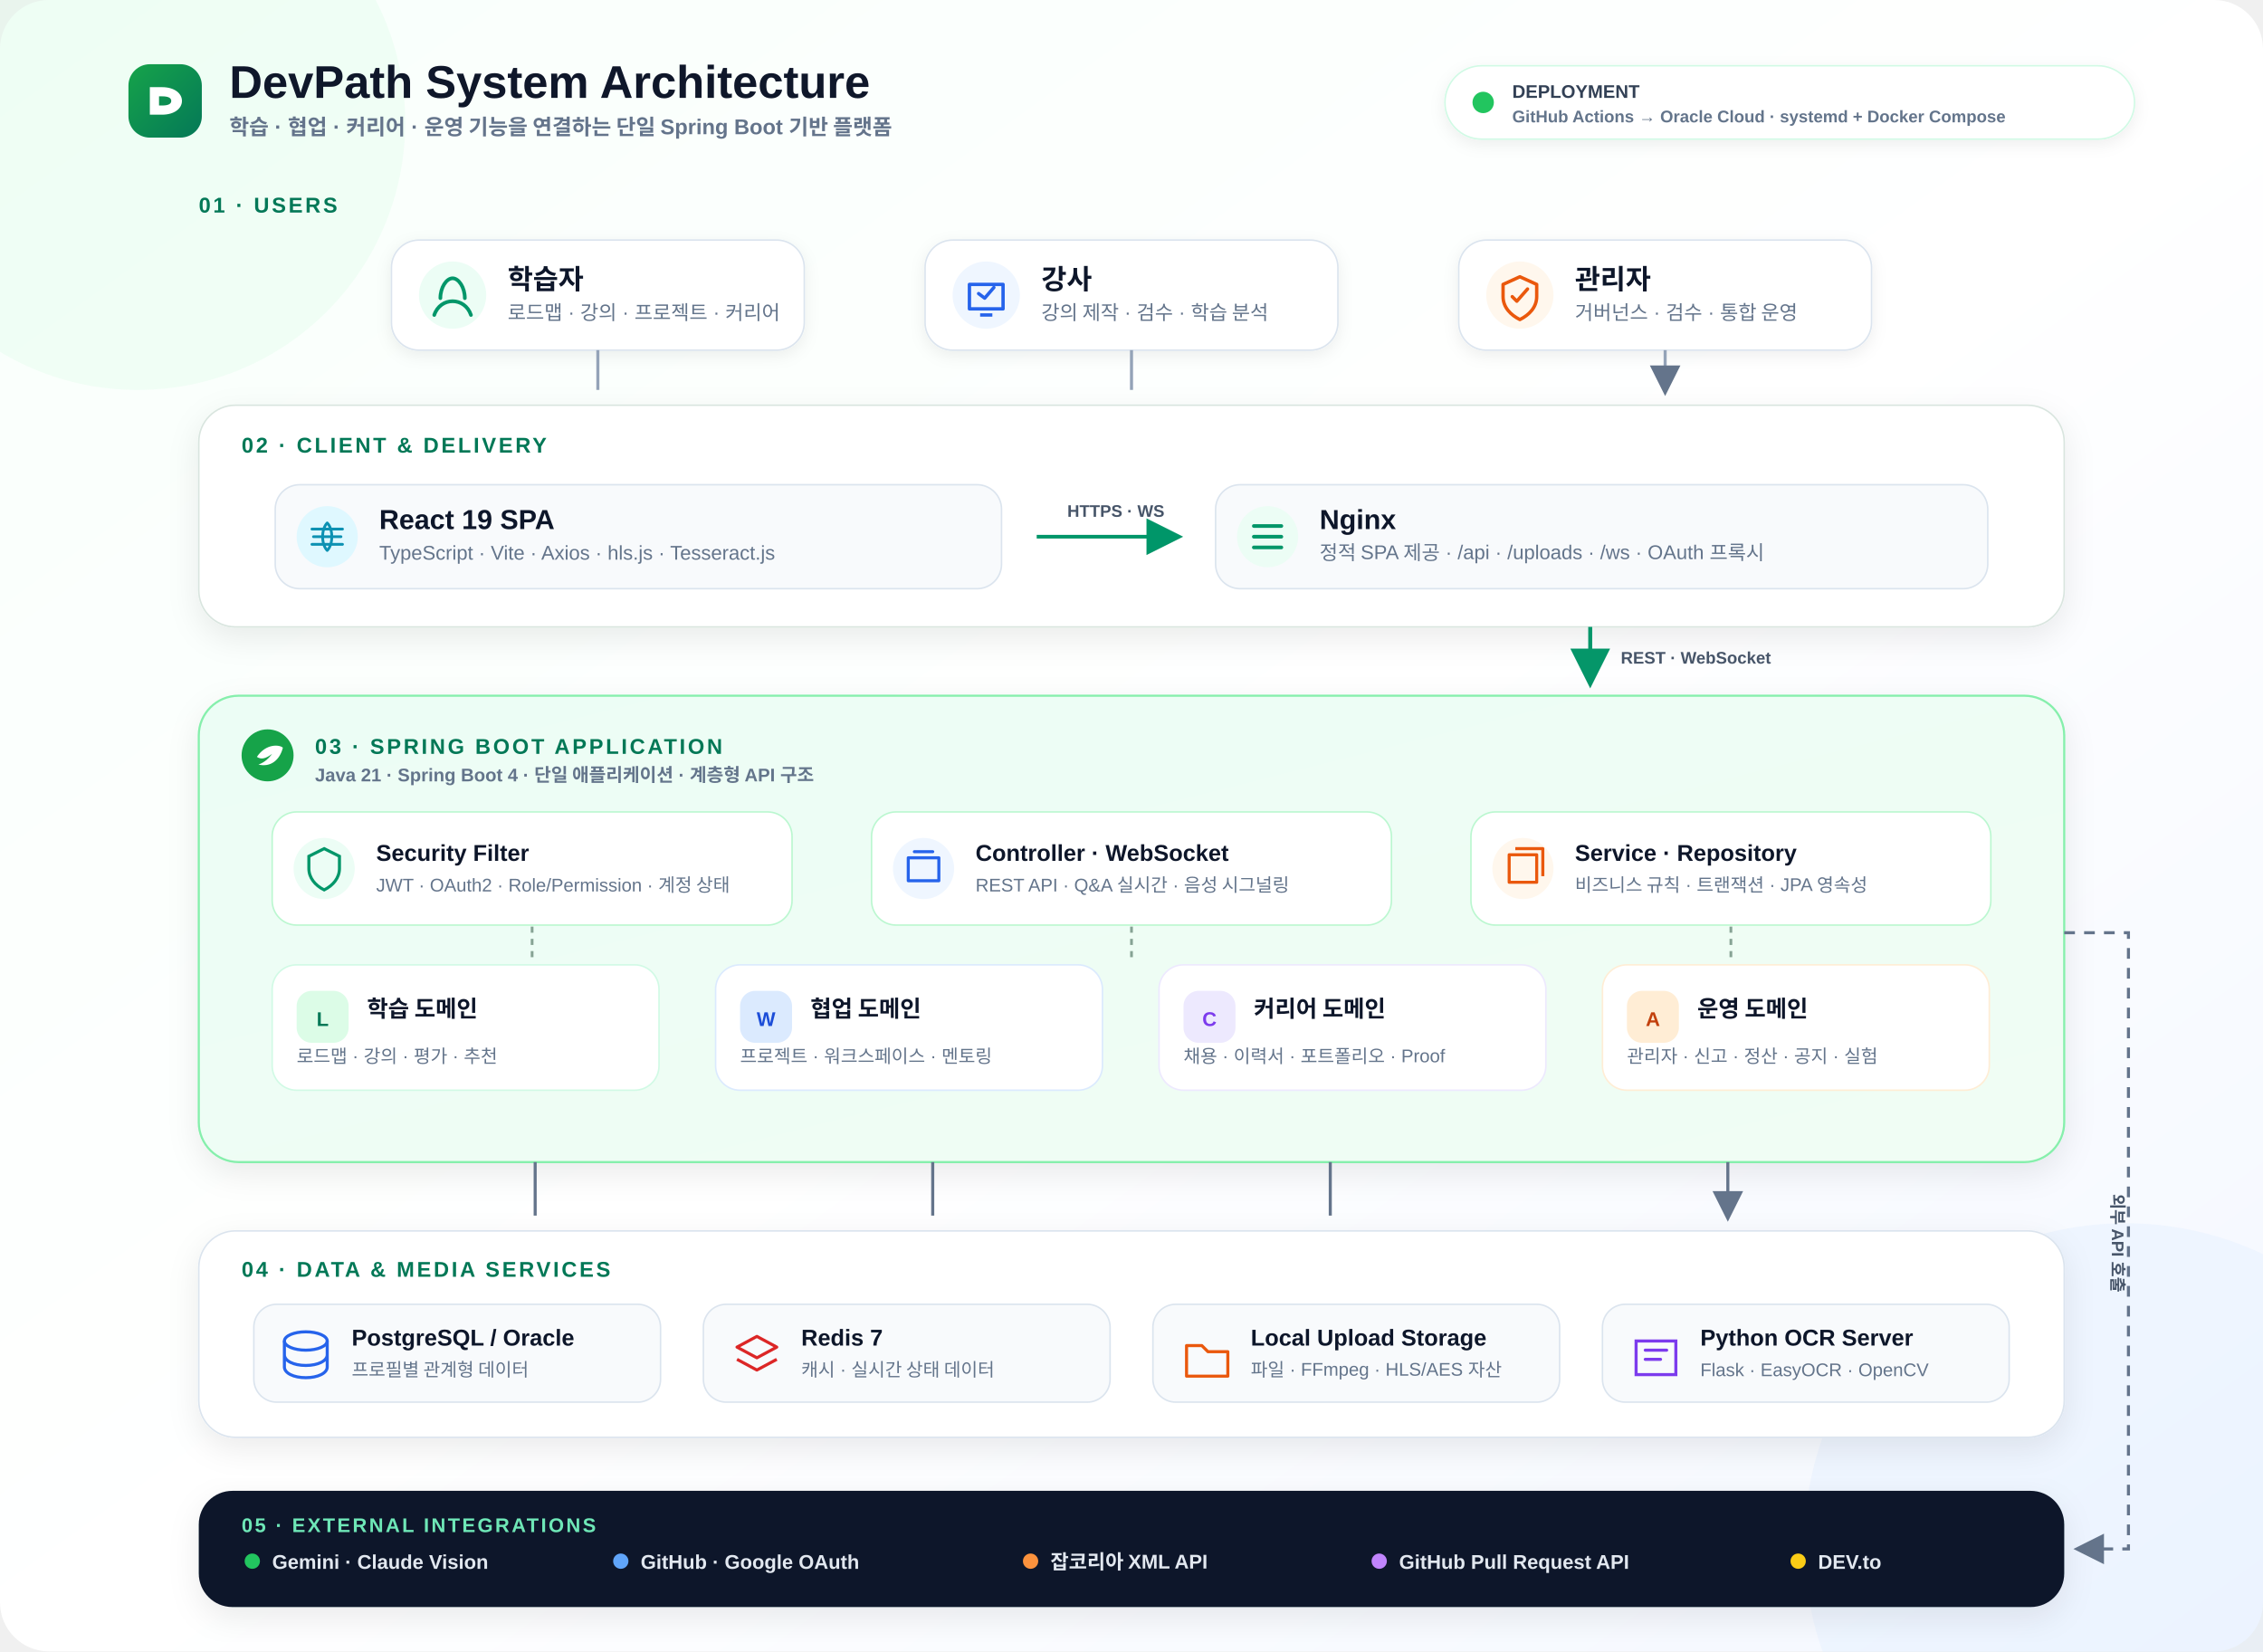
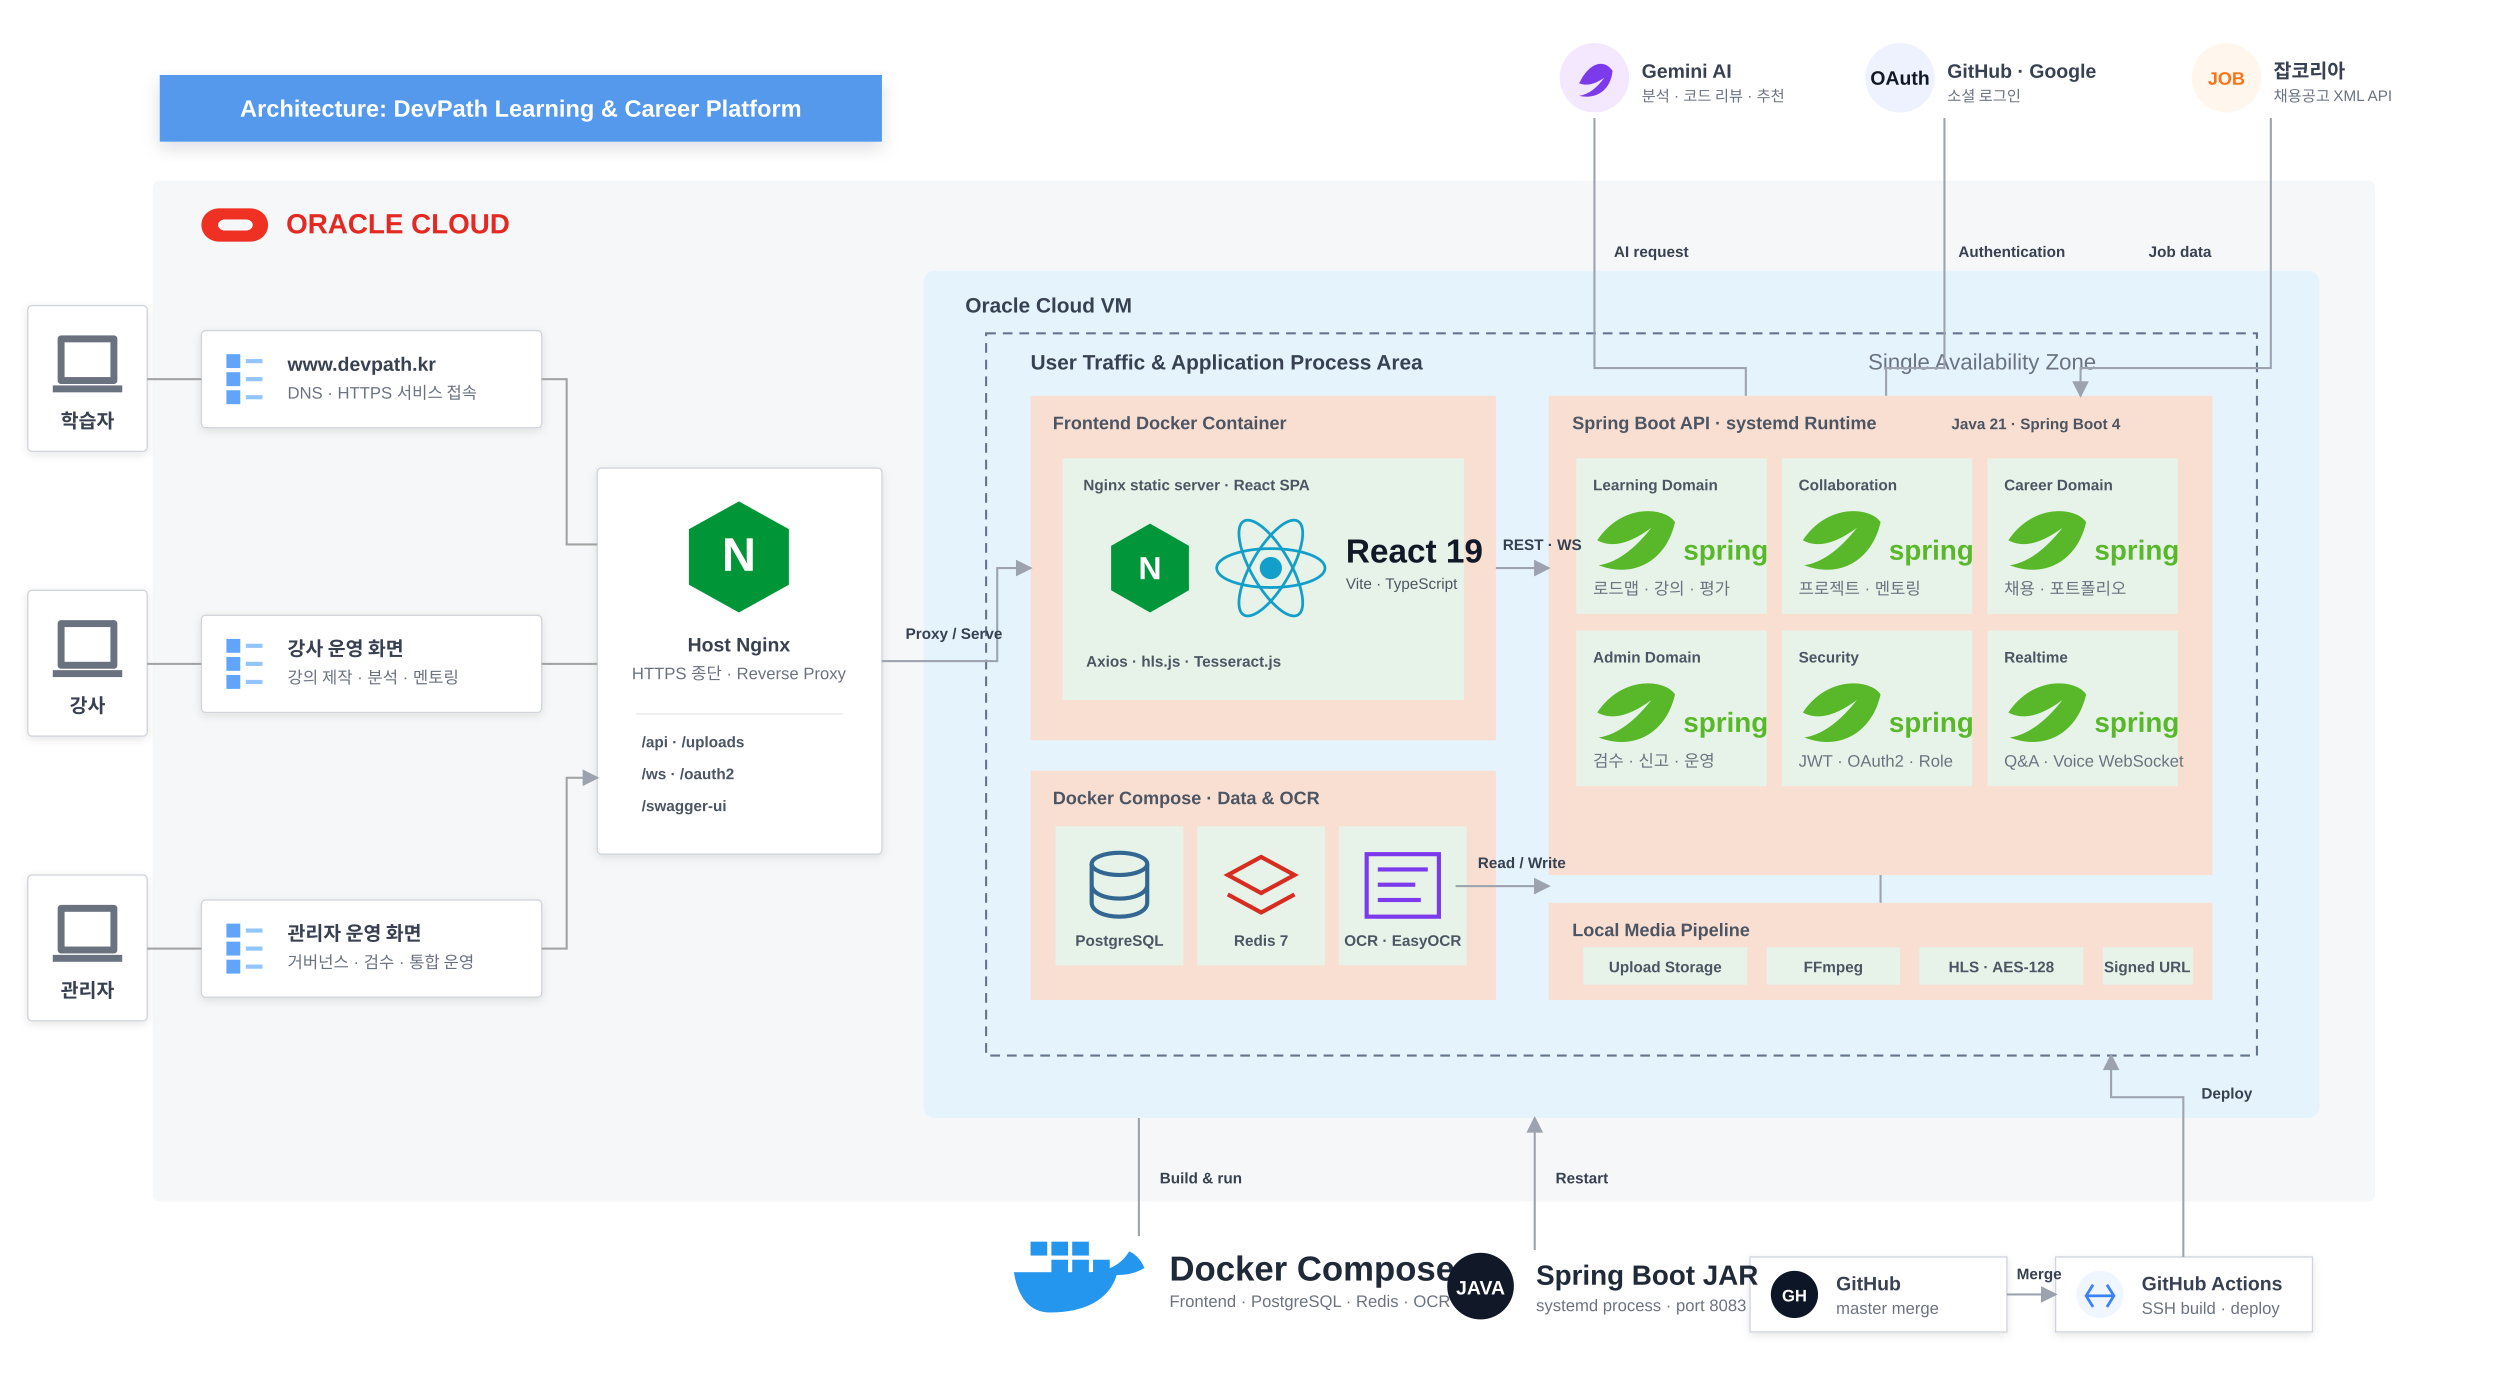
- <svg xmlns="http://www.w3.org/2000/svg" width="1480" height="1080" viewBox="0 0 1480 1080" role="img" aria-labelledby="title description">
+ <svg xmlns="http://www.w3.org/2000/svg" width="1800" height="1000" viewBox="0 0 1800 1000" role="img" aria-labelledby="title description">
  <defs>
-     <linearGradient id="canvas" x1="0" y1="0" x2="1" y2="1">
-       <stop offset="0" stop-color="#f8fffb" />
-       <stop offset="0.52" stop-color="#ffffff" />
-       <stop offset="1" stop-color="#f3f7ff" />
-     </linearGradient>
-     <linearGradient id="brand" x1="0" y1="0" x2="1" y2="1">
-       <stop offset="0" stop-color="#16a34a" />
-       <stop offset="1" stop-color="#047857" />
-     </linearGradient>
-     <linearGradient id="spring" x1="0" y1="0" x2="1" y2="1">
-       <stop offset="0" stop-color="#ecfdf5" />
-       <stop offset="1" stop-color="#f0fdf4" />
-     </linearGradient>
    <filter id="shadow" x="-20%" y="-20%" width="140%" height="150%">
-       <feDropShadow dx="0" dy="7" stdDeviation="10" flood-color="#0f172a" flood-opacity="0.08" />
+       <feDropShadow dx="0" dy="5" stdDeviation="6" flood-color="#111827" flood-opacity="0.13" />
    </filter>
-     <filter id="softShadow" x="-20%" y="-20%" width="140%" height="150%">
-       <feDropShadow dx="0" dy="3" stdDeviation="5" flood-color="#0f172a" flood-opacity="0.07" />
+     <filter id="smallShadow" x="-20%" y="-20%" width="140%" height="150%">
+       <feDropShadow dx="0" dy="2" stdDeviation="3" flood-color="#111827" flood-opacity="0.10" />
    </filter>
-     <marker id="arrow" markerWidth="10" markerHeight="10" refX="8" refY="5" orient="auto" markerUnits="strokeWidth">
-       <path d="M0 0 L10 5 L0 10 Z" fill="#64748b" />
+     <marker id="arrow" markerWidth="8" markerHeight="8" refX="7" refY="4" orient="auto">
+       <path d="M0 0 8 4 0 8Z" fill="#9ca3af" />
    </marker>
-     <marker id="greenArrow" markerWidth="10" markerHeight="10" refX="8" refY="5" orient="auto" markerUnits="strokeWidth">
-       <path d="M0 0 L10 5 L0 10 Z" fill="#059669" />
+     <marker id="darkArrow" markerWidth="8" markerHeight="8" refX="7" refY="4" orient="auto">
+       <path d="M0 0 8 4 0 8Z" fill="#6b7280" />
    </marker>
    <style>
      text { font-family: Pretendard, "Noto Sans KR", "Apple SD Gothic Neo", Arial, sans-serif; }
-       .section-label { fill: #047857; font-size: 14px; font-weight: 800; letter-spacing: 1.6px; }
-       .card-title { fill: #0f172a; font-size: 18px; font-weight: 800; }
-       .card-copy { fill: #64748b; font-size: 13px; font-weight: 500; }
-       .small-title { fill: #0f172a; font-size: 15px; font-weight: 800; }
-       .small-copy { fill: #64748b; font-size: 12px; font-weight: 500; }
-       .flow-label { fill: #475569; font-size: 11px; font-weight: 700; }
+       .boundary-title { fill: #374151; font-size: 15px; font-weight: 700; }
+       .namespace-title { fill: #4b5563; font-size: 13px; font-weight: 700; }
+       .node-title { fill: #374151; font-size: 14px; font-weight: 700; }
+       .node-copy { fill: #6b7280; font-size: 12px; font-weight: 500; }
+       .tiny { fill: #4b5563; font-size: 11px; font-weight: 600; }
+       .flow { fill: #374151; font-size: 11px; font-weight: 600; }
+       .spring-text { fill: #58b82a; font-size: 20px; font-weight: 800; }
    </style>
  </defs>
-   <rect width="1480" height="1080" rx="32" fill="url(#canvas)" />
-   <circle cx="90" cy="80" r="175" fill="#dcfce7" opacity="0.34" />
-   <circle cx="1390" cy="1010" r="210" fill="#dbeafe" opacity="0.30" />
-   <g transform="translate(84 42)">
-     <rect width="48" height="48" rx="14" fill="url(#brand)" />
-     <path d="M14 15h8c8 0 13 4 13 9s-5 9-13 9h-8V15Zm8 12c4 0 6-1 6-3s-2-3-6-3h-2v6h2Z" fill="#fff" />
-   </g>
-   <text x="150" y="64" fill="#0f172a" font-size="30" font-weight="900">DevPath System Architecture</text>
-   <text x="150" y="88" fill="#64748b" font-size="14" font-weight="600">학습 · 협업 · 커리어 · 운영 기능을 연결하는 단일 Spring Boot 기반 플랫폼</text>
-   <g transform="translate(945 43)" filter="url(#softShadow)">
-     <rect width="451" height="48" rx="24" fill="#ffffff" stroke="#d1fae5" />
-     <circle cx="25" cy="24" r="7" fill="#22c55e" />
-     <text x="44" y="21" fill="#334155" font-size="12" font-weight="800">DEPLOYMENT</text>
-     <text x="44" y="37" fill="#64748b" font-size="11" font-weight="600">GitHub Actions → Oracle Cloud · systemd + Docker Compose</text>
-   </g>
-   <text x="130" y="139" class="section-label">01 · USERS</text>
-   <g filter="url(#softShadow)">
-     <g transform="translate(256 157)">
-       <rect width="270" height="72" rx="18" fill="#fff" stroke="#dbe4ee" />
-       <circle cx="40" cy="36" r="22" fill="#ecfdf5" />
-       <path d="M32 38c0-7 4-13 8-13s8 6 8 13M28 49c2-6 7-9 12-9s10 3 12 9" fill="none" stroke="#059669" stroke-width="2.4" stroke-linecap="round" />
-       <text x="76" y="32" class="card-title">학습자</text>
-       <text x="76" y="52" class="card-copy">로드맵 · 강의 · 프로젝트 · 커리어</text>
-     </g>
-     <g transform="translate(605 157)">
-       <rect width="270" height="72" rx="18" fill="#fff" stroke="#dbe4ee" />
-       <circle cx="40" cy="36" r="22" fill="#eff6ff" />
-       <path d="M29 29h22v16H29zM36 49h8" fill="none" stroke="#2563eb" stroke-width="2.2" stroke-linejoin="round" />
-       <path d="m35 35 4 3 6-7" fill="none" stroke="#2563eb" stroke-width="2.2" stroke-linecap="round" stroke-linejoin="round" />
-       <text x="76" y="32" class="card-title">강사</text>
-       <text x="76" y="52" class="card-copy">강의 제작 · 검수 · 학습 분석</text>
-     </g>
-     <g transform="translate(954 157)">
-       <rect width="270" height="72" rx="18" fill="#fff" stroke="#dbe4ee" />
-       <circle cx="40" cy="36" r="22" fill="#fff7ed" />
-       <path d="M40 24 51 29v8c0 7-5 12-11 15-6-3-11-8-11-15v-8l11-5Z" fill="none" stroke="#ea580c" stroke-width="2.2" stroke-linejoin="round" />
-       <path d="m35 37 3 3 7-8" fill="none" stroke="#ea580c" stroke-width="2.2" stroke-linecap="round" stroke-linejoin="round" />
-       <text x="76" y="32" class="card-title">관리자</text>
-       <text x="76" y="52" class="card-copy">거버넌스 · 검수 · 통합 운영</text>
-     </g>
-   </g>
-   <path d="M391 229v26M740 229v26M1089 229v26" fill="none" stroke="#94a3b8" stroke-width="2" marker-end="url(#arrow)" />
-   <g transform="translate(130 265)" filter="url(#shadow)">
-     <rect width="1220" height="145" rx="24" fill="#fff" stroke="#d9e5df" />
-     <text x="28" y="31" class="section-label">02 · CLIENT &amp; DELIVERY</text>
-     <g transform="translate(50 52)">
-       <rect width="475" height="68" rx="16" fill="#f8fafc" stroke="#dbe4ee" />
-       <circle cx="34" cy="34" r="20" fill="#dff8ff" />
-       <path d="M25 34h18M34 25c4 4 4 14 0 18M34 25c-4 4-4 14 0 18M24 29h20M24 39h20" fill="none" stroke="#0891b2" stroke-width="1.8" stroke-linecap="round" />
-       <text x="68" y="29" class="card-title">React 19 SPA</text>
-       <text x="68" y="49" class="card-copy">TypeScript · Vite · Axios · hls.js · Tesseract.js</text>
-     </g>
-     <path d="M548 86h91" fill="none" stroke="#059669" stroke-width="2.4" marker-end="url(#greenArrow)" />
-     <text x="568" y="73" class="flow-label">HTTPS · WS</text>
-     <g transform="translate(665 52)">
-       <rect width="505" height="68" rx="16" fill="#f8fafc" stroke="#dbe4ee" />
-       <circle cx="34" cy="34" r="20" fill="#ecfdf5" />
-       <path d="M25 27h18M25 34h18M25 41h18" fill="none" stroke="#059669" stroke-width="2.4" stroke-linecap="round" />
-       <text x="68" y="29" class="card-title">Nginx</text>
-       <text x="68" y="49" class="card-copy">정적 SPA 제공 · /api · /uploads · /ws · OAuth 프록시</text>
-     </g>
-   </g>
-   <path d="M1040 410v35" fill="none" stroke="#059669" stroke-width="2.6" marker-end="url(#greenArrow)" />
-   <text x="1060" y="434" class="flow-label">REST · WebSocket</text>
-   <g transform="translate(130 455)" filter="url(#shadow)">
-     <rect width="1220" height="305" rx="26" fill="url(#spring)" stroke="#86efac" stroke-width="1.4" />
-     <g transform="translate(28 22)">
-       <circle cx="17" cy="17" r="17" fill="#16a34a" />
-       <path d="M10 18c6-9 15-8 17-6-2 8-8 13-16 11 3-1 6-3 9-7-4 3-7 4-10 2Z" fill="#fff" />
-       <text x="48" y="16" class="section-label">03 · SPRING BOOT APPLICATION</text>
-       <text x="48" y="34" fill="#64748b" font-size="12" font-weight="600">Java 21 · Spring Boot 4 · 단일 애플리케이션 · 계층형 API 구조</text>
-     </g>
-     <g transform="translate(48 76)">
-       <rect width="340" height="74" rx="16" fill="#fff" stroke="#bbf7d0" />
-       <circle cx="34" cy="37" r="20" fill="#ecfdf5" />
-       <path d="M34 24 44 29v8c0 6-4 11-10 14-6-3-10-8-10-14v-8l10-5Z" fill="none" stroke="#059669" stroke-width="2" />
-       <text x="68" y="32" class="small-title">Security Filter</text>
-       <text x="68" y="52" class="small-copy">JWT · OAuth2 · Role/Permission · 계정 상태</text>
-     </g>
-     <g transform="translate(440 76)">
-       <rect width="340" height="74" rx="16" fill="#fff" stroke="#bbf7d0" />
-       <circle cx="34" cy="37" r="20" fill="#eff6ff" />
-       <path d="M24 30h20v15H24zM28 26h12" fill="none" stroke="#2563eb" stroke-width="2" stroke-linecap="round" stroke-linejoin="round" />
-       <text x="68" y="32" class="small-title">Controller · WebSocket</text>
-       <text x="68" y="52" class="small-copy">REST API · Q&amp;A 실시간 · 음성 시그널링</text>
-     </g>
-     <g transform="translate(832 76)">
-       <rect width="340" height="74" rx="16" fill="#fff" stroke="#bbf7d0" />
-       <circle cx="34" cy="37" r="20" fill="#fff7ed" />
-       <path d="M25 28h18v18H25zM29 24h18v18" fill="none" stroke="#ea580c" stroke-width="2" stroke-linejoin="round" />
-       <text x="68" y="32" class="small-title">Service · Repository</text>
-       <text x="68" y="52" class="small-copy">비즈니스 규칙 · 트랜잭션 · JPA 영속성</text>
-     </g>
-     <path d="M218 151v20M610 151v20M1002 151v20" stroke="#86a394" stroke-width="1.8" stroke-dasharray="4 4" />
-     <g transform="translate(48 176)">
-       <rect width="253" height="82" rx="16" fill="#fff" stroke="#d1fae5" />
-       <rect x="16" y="17" width="34" height="34" rx="10" fill="#dcfce7" />
-       <text x="33" y="40" text-anchor="middle" fill="#047857" font-size="13" font-weight="900">L</text>
-       <text x="62" y="34" class="small-title">학습 도메인</text>
-       <text x="16" y="64" class="small-copy">로드맵 · 강의 · 평가 · 추천</text>
-     </g>
-     <g transform="translate(338 176)">
-       <rect width="253" height="82" rx="16" fill="#fff" stroke="#dbeafe" />
-       <rect x="16" y="17" width="34" height="34" rx="10" fill="#dbeafe" />
-       <text x="33" y="40" text-anchor="middle" fill="#1d4ed8" font-size="13" font-weight="900">W</text>
-       <text x="62" y="34" class="small-title">협업 도메인</text>
-       <text x="16" y="64" class="small-copy">프로젝트 · 워크스페이스 · 멘토링</text>
-     </g>
-     <g transform="translate(628 176)">
-       <rect width="253" height="82" rx="16" fill="#fff" stroke="#ede9fe" />
-       <rect x="16" y="17" width="34" height="34" rx="10" fill="#ede9fe" />
-       <text x="33" y="40" text-anchor="middle" fill="#7c3aed" font-size="13" font-weight="900">C</text>
-       <text x="62" y="34" class="small-title">커리어 도메인</text>
-       <text x="16" y="64" class="small-copy">채용 · 이력서 · 포트폴리오 · Proof</text>
-     </g>
-     <g transform="translate(918 176)">
-       <rect width="253" height="82" rx="16" fill="#fff" stroke="#ffedd5" />
-       <rect x="16" y="17" width="34" height="34" rx="10" fill="#ffedd5" />
-       <text x="33" y="40" text-anchor="middle" fill="#c2410c" font-size="13" font-weight="900">A</text>
-       <text x="62" y="34" class="small-title">운영 도메인</text>
-       <text x="16" y="64" class="small-copy">관리자 · 신고 · 정산 · 공지 · 실험</text>
-     </g>
-   </g>
-   <path d="M350 760v35M610 760v35M870 760v35M1130 760v35" fill="none" stroke="#64748b" stroke-width="2" marker-end="url(#arrow)" />
-   <g transform="translate(130 805)" filter="url(#shadow)">
-     <rect width="1220" height="135" rx="24" fill="#fff" stroke="#dbe4ee" />
-     <text x="28" y="30" class="section-label">04 · DATA &amp; MEDIA SERVICES</text>
-     <g transform="translate(36 48)">
-       <rect width="266" height="64" rx="15" fill="#f8fafc" stroke="#dbe4ee" />
-       <ellipse cx="34" cy="24" rx="14" ry="6" fill="none" stroke="#2563eb" stroke-width="2" />
-       <path d="M20 24v17c0 4 6 7 14 7s14-3 14-7V24M20 33c0 4 6 7 14 7s14-3 14-7" fill="none" stroke="#2563eb" stroke-width="2" />
-       <text x="64" y="27" class="small-title">PostgreSQL / Oracle</text>
-       <text x="64" y="47" class="small-copy">프로필별 관계형 데이터</text>
-     </g>
-     <g transform="translate(330 48)">
-       <rect width="266" height="64" rx="15" fill="#f8fafc" stroke="#dbe4ee" />
-       <path d="m22 28 13-7 13 7-13 7-13-7Zm0 8 13 7 13-7" fill="none" stroke="#dc2626" stroke-width="2" stroke-linejoin="round" />
-       <text x="64" y="27" class="small-title">Redis 7</text>
-       <text x="64" y="47" class="small-copy">캐시 · 실시간 상태 데이터</text>
-     </g>
-     <g transform="translate(624 48)">
-       <rect width="266" height="64" rx="15" fill="#f8fafc" stroke="#dbe4ee" />
-       <path d="M22 27h10l4 4h13v16H22z" fill="none" stroke="#ea580c" stroke-width="2" stroke-linejoin="round" />
-       <text x="64" y="27" class="small-title">Local Upload Storage</text>
-       <text x="64" y="47" class="small-copy">파일 · FFmpeg · HLS/AES 자산</text>
-     </g>
-     <g transform="translate(918 48)">
-       <rect width="266" height="64" rx="15" fill="#f8fafc" stroke="#dbe4ee" />
-       <path d="M22 24h26v22H22zM28 30h14M28 36h10" fill="none" stroke="#7c3aed" stroke-width="2" stroke-linecap="round" />
-       <text x="64" y="27" class="small-title">Python OCR Server</text>
-       <text x="64" y="47" class="small-copy">Flask · EasyOCR · OpenCV</text>
-     </g>
-   </g>
-   <path d="M1350 610h42v403h-32" fill="none" stroke="#64748b" stroke-width="2" stroke-dasharray="7 6" marker-end="url(#arrow)" />
-   <text x="1381" y="813" class="flow-label" text-anchor="middle" transform="rotate(90 1381 813)">외부 API 호출</text>
-   <g transform="translate(130 975)" filter="url(#shadow)">
-     <rect width="1220" height="76" rx="22" fill="#0f172a" />
-     <text x="28" y="27" fill="#6ee7b7" font-size="13" font-weight="800" letter-spacing="1.4">05 · EXTERNAL INTEGRATIONS</text>
-     <g transform="translate(28 40)">
-       <circle cx="7" cy="6" r="5" fill="#22c55e" />
-       <text x="20" y="11" fill="#e2e8f0" font-size="13" font-weight="700">Gemini · Claude Vision</text>
-       <circle cx="248" cy="6" r="5" fill="#60a5fa" />
-       <text x="261" y="11" fill="#e2e8f0" font-size="13" font-weight="700">GitHub · Google OAuth</text>
-       <circle cx="516" cy="6" r="5" fill="#fb923c" />
-       <text x="529" y="11" fill="#e2e8f0" font-size="13" font-weight="700">잡코리아 XML API</text>
-       <circle cx="744" cy="6" r="5" fill="#c084fc" />
-       <text x="757" y="11" fill="#e2e8f0" font-size="13" font-weight="700">GitHub Pull Request API</text>
-       <circle cx="1018" cy="6" r="5" fill="#facc15" />
-       <text x="1031" y="11" fill="#e2e8f0" font-size="13" font-weight="700">DEV.to</text>
-     </g>
-   </g>
+   <rect width="1800" height="1000" fill="#ffffff" />
+   <g filter="url(#shadow)">
+     <rect x="115" y="54" width="520" height="48" fill="#5599ed" />
+     <text x="375" y="84" text-anchor="middle" fill="#ffffff" font-size="17" font-weight="600">Architecture: DevPath Learning &amp; Career Platform</text>
+   </g>
+   <g transform="translate(1120 25)">
+     <circle cx="28" cy="31" r="25" fill="#f3e8ff" />
+     <path d="M17 35c7-15 18-18 24-9-1 13-11 21-24 18 7-1 13-6 18-13-7 5-13 6-18 4Z" fill="#7c3aed" />
+     <text x="62" y="31" fill="#374151" font-size="14" font-weight="800">Gemini AI</text>
+     <text x="62" y="48" fill="#6b7280" font-size="11">분석 · 코드 리뷰 · 추천</text>
+   </g>
+   <g transform="translate(1340 25)">
+     <circle cx="28" cy="31" r="25" fill="#eef2ff" />
+     <text x="28" y="36" text-anchor="middle" fill="#111827" font-size="14" font-weight="900">OAuth</text>
+     <text x="62" y="31" fill="#374151" font-size="14" font-weight="800">GitHub · Google</text>
+     <text x="62" y="48" fill="#6b7280" font-size="11">소셜 로그인</text>
+   </g>
+   <g transform="translate(1575 25)">
+     <circle cx="28" cy="31" r="25" fill="#fff7ed" />
+     <text x="28" y="36" text-anchor="middle" fill="#f97316" font-size="13" font-weight="900">JOB</text>
+     <text x="62" y="31" fill="#374151" font-size="14" font-weight="800">잡코리아</text>
+     <text x="62" y="48" fill="#6b7280" font-size="11">채용공고 XML API</text>
+   </g>
+   <rect x="110" y="130" width="1600" height="735" rx="5" fill="#f6f7f8" />
+   <g transform="translate(145 150)">
+     <path d="M0 12c0-7 6-12 13-12h22c7 0 13 5 13 12s-6 12-13 12H13C6 24 0 19 0 12Zm12 0c0 2 2 4 5 4h15c3 0 5-2 5-4s-2-4-5-4H17c-3 0-5 2-5 4Z" fill="#ef3124" />
+     <text x="61" y="18" fill="#e32922" font-size="20" font-weight="800">ORACLE CLOUD</text>
+   </g>
+   <g filter="url(#smallShadow)">
+     <g transform="translate(20 220)">
+       <rect width="86" height="105" rx="3" fill="#ffffff" stroke="#d1d5db" />
+       <path d="M24 24h38v30H24zM18 60h50" fill="none" stroke="#6b7280" stroke-width="5" stroke-linejoin="round" />
+       <text x="43" y="88" text-anchor="middle" class="node-title">학습자</text>
+     </g>
+     <g transform="translate(20 425)">
+       <rect width="86" height="105" rx="3" fill="#ffffff" stroke="#d1d5db" />
+       <path d="M24 24h38v30H24zM18 60h50" fill="none" stroke="#6b7280" stroke-width="5" stroke-linejoin="round" />
+       <text x="43" y="88" text-anchor="middle" class="node-title">강사</text>
+     </g>
+     <g transform="translate(20 630)">
+       <rect width="86" height="105" rx="3" fill="#ffffff" stroke="#d1d5db" />
+       <path d="M24 24h38v30H24zM18 60h50" fill="none" stroke="#6b7280" stroke-width="5" stroke-linejoin="round" />
+       <text x="43" y="88" text-anchor="middle" class="node-title">관리자</text>
+     </g>
+   </g>
+   <g filter="url(#smallShadow)">
+     <g transform="translate(145 238)">
+       <rect width="245" height="70" rx="3" fill="#ffffff" stroke="#d1d5db" />
+       <g transform="translate(18 17)">
+         <rect width="10" height="10" fill="#60a5fa" />
+         <rect y="13" width="10" height="10" fill="#60a5fa" />
+         <rect y="26" width="10" height="10" fill="#60a5fa" />
+         <path d="M14 5h12M14 18h12M14 31h12" stroke="#93c5fd" stroke-width="3" />
+       </g>
+       <text x="62" y="29" class="node-title">www.devpath.kr</text>
+       <text x="62" y="49" class="node-copy">DNS · HTTPS 서비스 접속</text>
+     </g>
+     <g transform="translate(145 443)">
+       <rect width="245" height="70" rx="3" fill="#ffffff" stroke="#d1d5db" />
+       <g transform="translate(18 17)">
+         <rect width="10" height="10" fill="#60a5fa" />
+         <rect y="13" width="10" height="10" fill="#60a5fa" />
+         <rect y="26" width="10" height="10" fill="#60a5fa" />
+         <path d="M14 5h12M14 18h12M14 31h12" stroke="#93c5fd" stroke-width="3" />
+       </g>
+       <text x="62" y="29" class="node-title">강사 운영 화면</text>
+       <text x="62" y="49" class="node-copy">강의 제작 · 분석 · 멘토링</text>
+     </g>
+     <g transform="translate(145 648)">
+       <rect width="245" height="70" rx="3" fill="#ffffff" stroke="#d1d5db" />
+       <g transform="translate(18 17)">
+         <rect width="10" height="10" fill="#60a5fa" />
+         <rect y="13" width="10" height="10" fill="#60a5fa" />
+         <rect y="26" width="10" height="10" fill="#60a5fa" />
+         <path d="M14 5h12M14 18h12M14 31h12" stroke="#93c5fd" stroke-width="3" />
+       </g>
+       <text x="62" y="29" class="node-title">관리자 운영 화면</text>
+       <text x="62" y="49" class="node-copy">거버넌스 · 검수 · 통합 운영</text>
+     </g>
+   </g>
+   <g filter="url(#smallShadow)" transform="translate(430 337)">
+     <rect width="205" height="278" rx="3" fill="#ffffff" stroke="#d1d5db" />
+     <g transform="translate(66 24)">
+       <path d="M0 20 36 0l36 20v40L36 80 0 60Z" fill="#009639" />
+       <text x="36" y="50" text-anchor="middle" fill="#ffffff" font-size="34" font-weight="900">N</text>
+     </g>
+     <text x="102" y="132" text-anchor="middle" class="node-title">Host Nginx</text>
+     <text x="102" y="152" text-anchor="middle" class="node-copy">HTTPS 종단 · Reverse Proxy</text>
+     <path d="M28 177h149" stroke="#e5e7eb" />
+     <text x="32" y="201" class="tiny">/api · /uploads</text>
+     <text x="32" y="224" class="tiny">/ws · /oauth2</text>
+     <text x="32" y="247" class="tiny">/swagger-ui</text>
+   </g>
+   <path d="M106 273h39M390 273h18v119h22M106 478h39M390 478h40M106 683h39M390 683h18V560h22" fill="none" stroke="#a3a3a3" stroke-width="1.5" marker-end="url(#arrow)" />
+   <rect x="665" y="195" width="1005" height="610" rx="8" fill="#e5f3fd" />
+   <text x="695" y="225" class="boundary-title">Oracle Cloud VM</text>
+   <rect x="710" y="240" width="915" height="520" fill="none" stroke="#64748b" stroke-width="1.5" stroke-dasharray="7 5" />
+   <text x="742" y="266" class="boundary-title">User Traffic &amp; Application Process Area</text>
+   <text x="1345" y="266" fill="#6b7280" font-size="16">Single Availability Zone</text>
+   <rect x="742" y="285" width="335" height="248" fill="#f9dfd2" />
+   <text x="758" y="309" class="namespace-title">Frontend Docker Container</text>
+   <rect x="765" y="330" width="289" height="174" fill="#e7f3e8" />
+   <text x="780" y="353" class="tiny">Nginx static server · React SPA</text>
+   <g transform="translate(800 375)">
+     <path d="M0 18 28 2l28 16v32L28 66 0 50Z" fill="#009639" />
+     <text x="28" y="42" text-anchor="middle" fill="#ffffff" font-size="23" font-weight="900">N</text>
+     <circle cx="115" cy="34" r="8" fill="#149eca" />
+     <ellipse cx="115" cy="34" rx="39" ry="14" fill="none" stroke="#149eca" stroke-width="2" />
+     <ellipse cx="115" cy="34" rx="39" ry="14" fill="none" stroke="#149eca" stroke-width="2" transform="rotate(60 115 34)" />
+     <ellipse cx="115" cy="34" rx="39" ry="14" fill="none" stroke="#149eca" stroke-width="2" transform="rotate(120 115 34)" />
+     <text x="169" y="30" fill="#111827" font-size="24" font-weight="800">React 19</text>
+     <text x="169" y="49" fill="#4b5563" font-size="11">Vite · TypeScript</text>
+   </g>
+   <text x="782" y="480" class="tiny">Axios · hls.js · Tesseract.js</text>
+   <rect x="1115" y="285" width="478" height="345" fill="#f9dfd2" />
+   <text x="1132" y="309" class="namespace-title">Spring Boot API · systemd Runtime</text>
+   <text x="1405" y="309" class="tiny">Java 21 · Spring Boot 4</text>
+   <g transform="translate(1135 330)">
+     <g>
+       <rect width="137" height="112" fill="#e7f3e8" />
+       <text x="12" y="23" class="tiny">Learning Domain</text>
+       <path d="M15 59c18-27 49-24 56-13-6 27-29 41-55 31 14-2 27-13 38-27-15 11-28 15-39 9Z" fill="#58b82a" />
+       <text x="77" y="73" class="spring-text">spring</text>
+       <text x="12" y="98" class="node-copy">로드맵 · 강의 · 평가</text>
+     </g>
+     <g transform="translate(148)">
+       <rect width="137" height="112" fill="#e7f3e8" />
+       <text x="12" y="23" class="tiny">Collaboration</text>
+       <path d="M15 59c18-27 49-24 56-13-6 27-29 41-55 31 14-2 27-13 38-27-15 11-28 15-39 9Z" fill="#58b82a" />
+       <text x="77" y="73" class="spring-text">spring</text>
+       <text x="12" y="98" class="node-copy">프로젝트 · 멘토링</text>
+     </g>
+     <g transform="translate(296)">
+       <rect width="137" height="112" fill="#e7f3e8" />
+       <text x="12" y="23" class="tiny">Career Domain</text>
+       <path d="M15 59c18-27 49-24 56-13-6 27-29 41-55 31 14-2 27-13 38-27-15 11-28 15-39 9Z" fill="#58b82a" />
+       <text x="77" y="73" class="spring-text">spring</text>
+       <text x="12" y="98" class="node-copy">채용 · 포트폴리오</text>
+     </g>
+     <g transform="translate(0 124)">
+       <rect width="137" height="112" fill="#e7f3e8" />
+       <text x="12" y="23" class="tiny">Admin Domain</text>
+       <path d="M15 59c18-27 49-24 56-13-6 27-29 41-55 31 14-2 27-13 38-27-15 11-28 15-39 9Z" fill="#58b82a" />
+       <text x="77" y="73" class="spring-text">spring</text>
+       <text x="12" y="98" class="node-copy">검수 · 신고 · 운영</text>
+     </g>
+     <g transform="translate(148 124)">
+       <rect width="137" height="112" fill="#e7f3e8" />
+       <text x="12" y="23" class="tiny">Security</text>
+       <path d="M15 59c18-27 49-24 56-13-6 27-29 41-55 31 14-2 27-13 38-27-15 11-28 15-39 9Z" fill="#58b82a" />
+       <text x="77" y="73" class="spring-text">spring</text>
+       <text x="12" y="98" class="node-copy">JWT · OAuth2 · Role</text>
+     </g>
+     <g transform="translate(296 124)">
+       <rect width="137" height="112" fill="#e7f3e8" />
+       <text x="12" y="23" class="tiny">Realtime</text>
+       <path d="M15 59c18-27 49-24 56-13-6 27-29 41-55 31 14-2 27-13 38-27-15 11-28 15-39 9Z" fill="#58b82a" />
+       <text x="77" y="73" class="spring-text">spring</text>
+       <text x="12" y="98" class="node-copy">Q&amp;A · Voice WebSocket</text>
+     </g>
+   </g>
+   <rect x="742" y="555" width="335" height="165" fill="#f9dfd2" />
+   <text x="758" y="579" class="namespace-title">Docker Compose · Data &amp; OCR</text>
+   <g transform="translate(760 595)">
+     <g>
+       <rect width="92" height="100" fill="#e7f3e8" />
+       <ellipse cx="46" cy="27" rx="20" ry="8" fill="none" stroke="#336791" stroke-width="3" />
+       <path d="M26 27v28c0 6 9 10 20 10s20-4 20-10V27M26 42c0 6 9 10 20 10s20-4 20-10" fill="none" stroke="#336791" stroke-width="3" />
+       <text x="46" y="86" text-anchor="middle" class="tiny">PostgreSQL</text>
+     </g>
+     <g transform="translate(102)">
+       <rect width="92" height="100" fill="#e7f3e8" />
+       <path d="m22 35 24-13 24 13-24 13-24-13Zm0 14 24 13 24-13" fill="none" stroke="#d82c20" stroke-width="3" />
+       <text x="46" y="86" text-anchor="middle" class="tiny">Redis 7</text>
+     </g>
+     <g transform="translate(204)">
+       <rect width="92" height="100" fill="#e7f3e8" />
+       <rect x="20" y="20" width="52" height="45" fill="none" stroke="#7c3aed" stroke-width="3" />
+       <path d="M28 31h36M28 42h27M28 53h31" stroke="#7c3aed" stroke-width="3" />
+       <text x="46" y="86" text-anchor="middle" class="tiny">OCR · EasyOCR</text>
+     </g>
+   </g>
+   <rect x="1115" y="650" width="478" height="70" fill="#f9dfd2" />
+   <text x="1132" y="674" class="namespace-title">Local Media Pipeline</text>
+   <g transform="translate(1140 682)">
+     <rect width="118" height="27" fill="#e7f3e8" />
+     <text x="59" y="18" text-anchor="middle" class="tiny">Upload Storage</text>
+     <rect x="132" width="96" height="27" fill="#e7f3e8" />
+     <text x="180" y="18" text-anchor="middle" class="tiny">FFmpeg</text>
+     <rect x="242" width="118" height="27" fill="#e7f3e8" />
+     <text x="301" y="18" text-anchor="middle" class="tiny">HLS · AES-128</text>
+     <rect x="374" width="65" height="27" fill="#e7f3e8" />
+     <text x="406" y="18" text-anchor="middle" class="tiny">Signed URL</text>
+   </g>
+   <path d="M635 476h83v-67h24" fill="none" stroke="#9ca3af" stroke-width="1.5" marker-end="url(#arrow)" />
+   <text x="652" y="460" class="flow">Proxy / Serve</text>
+   <path d="M1077 409h38" fill="none" stroke="#9ca3af" stroke-width="1.5" marker-end="url(#arrow)" />
+   <text x="1082" y="396" class="flow">REST · WS</text>
+   <path d="M1354 630v20M1048 638h67" fill="none" stroke="#9ca3af" stroke-width="1.5" marker-end="url(#arrow)" />
+   <text x="1064" y="625" class="flow">Read / Write</text>
+   <path d="M1148 85v180h109v20M1400 85v180h-42v20M1635 85v180h-137v20" fill="none" stroke="#9ca3af" stroke-width="1.5" marker-end="url(#arrow)" />
+   <text x="1162" y="185" class="flow">AI request</text>
+   <text x="1410" y="185" class="flow">Authentication</text>
+   <text x="1547" y="185" class="flow">Job data</text>
+   <g filter="url(#smallShadow)" transform="translate(1260 905)">
+     <rect width="185" height="54" fill="#ffffff" stroke="#d1d5db" />
+     <circle cx="32" cy="27" r="17" fill="#111827" />
+     <text x="32" y="32" text-anchor="middle" fill="#ffffff" font-size="12" font-weight="900">GH</text>
+     <text x="62" y="24" class="node-title">GitHub</text>
+     <text x="62" y="41" class="node-copy">master merge</text>
+   </g>
+   <g filter="url(#smallShadow)" transform="translate(1480 905)">
+     <rect width="185" height="54" fill="#ffffff" stroke="#d1d5db" />
+     <circle cx="32" cy="27" r="17" fill="#eff6ff" />
+     <path d="M22 28h20M27 20l-5 8 5 8M37 20l5 8-5 8" fill="none" stroke="#3b82f6" stroke-width="2" />
+     <text x="62" y="24" class="node-title">GitHub Actions</text>
+     <text x="62" y="41" class="node-copy">SSH build · deploy</text>
+   </g>
+   <path d="M1445 932h35" fill="none" stroke="#9ca3af" stroke-width="1.5" marker-end="url(#arrow)" />
+   <path d="M1572 905V790h-52v-30" fill="none" stroke="#9ca3af" stroke-width="1.5" marker-end="url(#arrow)" />
+   <text x="1452" y="921" class="flow">Merge</text>
+   <text x="1585" y="791" class="flow">Deploy</text>
+   <g transform="translate(730 890)">
+     <path d="M0 26h52c15 0 25-5 31-15 5 2 9 7 11 12-7 4-13 5-20 5-5 17-22 27-48 27C12 55 3 45 0 26Z" fill="#2496ed" />
+     <rect x="12" y="4" width="12" height="10" fill="#2496ed" />
+     <rect x="27" y="4" width="12" height="10" fill="#2496ed" />
+     <rect x="42" y="4" width="12" height="10" fill="#2496ed" />
+     <rect x="27" y="17" width="12" height="10" fill="#2496ed" />
+     <rect x="42" y="17" width="12" height="10" fill="#2496ed" />
+     <rect x="57" y="17" width="12" height="10" fill="#2496ed" />
+     <text x="112" y="32" fill="#1f2937" font-size="25" font-weight="800">Docker Compose</text>
+     <text x="112" y="51" fill="#6b7280" font-size="12">Frontend · PostgreSQL · Redis · OCR</text>
+   </g>
+   <g transform="translate(1040 900)">
+     <circle cx="26" cy="26" r="24" fill="#111827" />
+     <text x="26" y="32" text-anchor="middle" fill="#ffffff" font-size="14" font-weight="900">JAVA</text>
+     <text x="66" y="25" fill="#1f2937" font-size="20" font-weight="800">Spring Boot JAR</text>
+     <text x="66" y="44" fill="#6b7280" font-size="12">systemd process · port 8083</text>
+   </g>
+   <path d="M820 890V805M1105 900V805" fill="none" stroke="#9ca3af" stroke-width="1.5" marker-end="url(#arrow)" />
+   <text x="835" y="852" class="flow">Build &amp; run</text>
+   <text x="1120" y="852" class="flow">Restart</text>
</svg>
